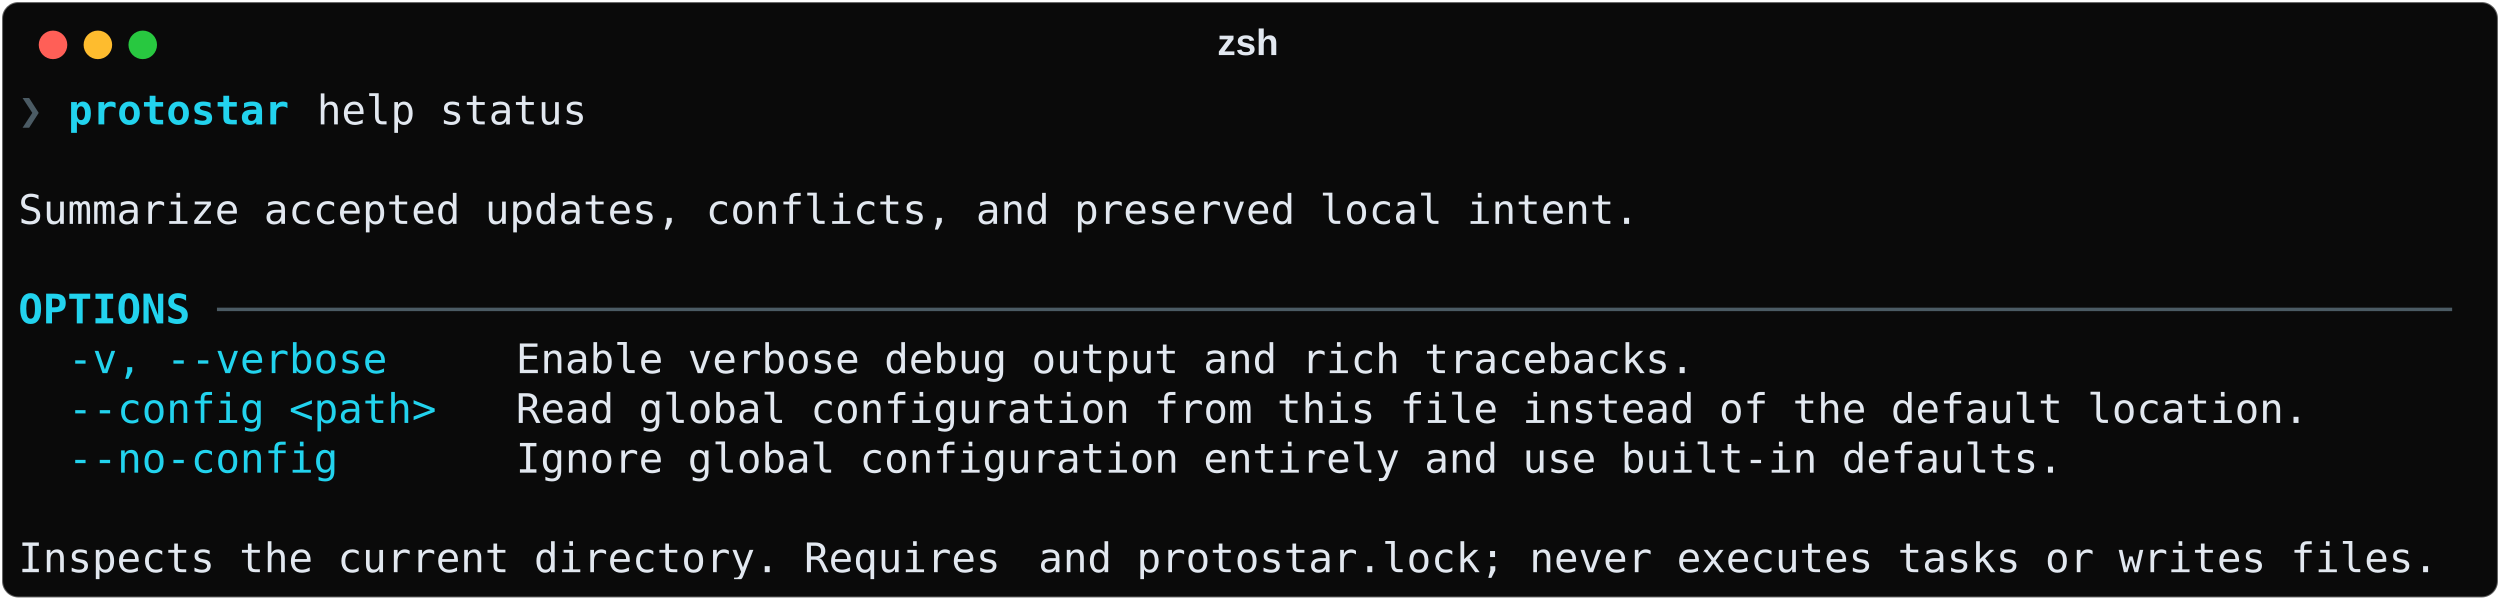
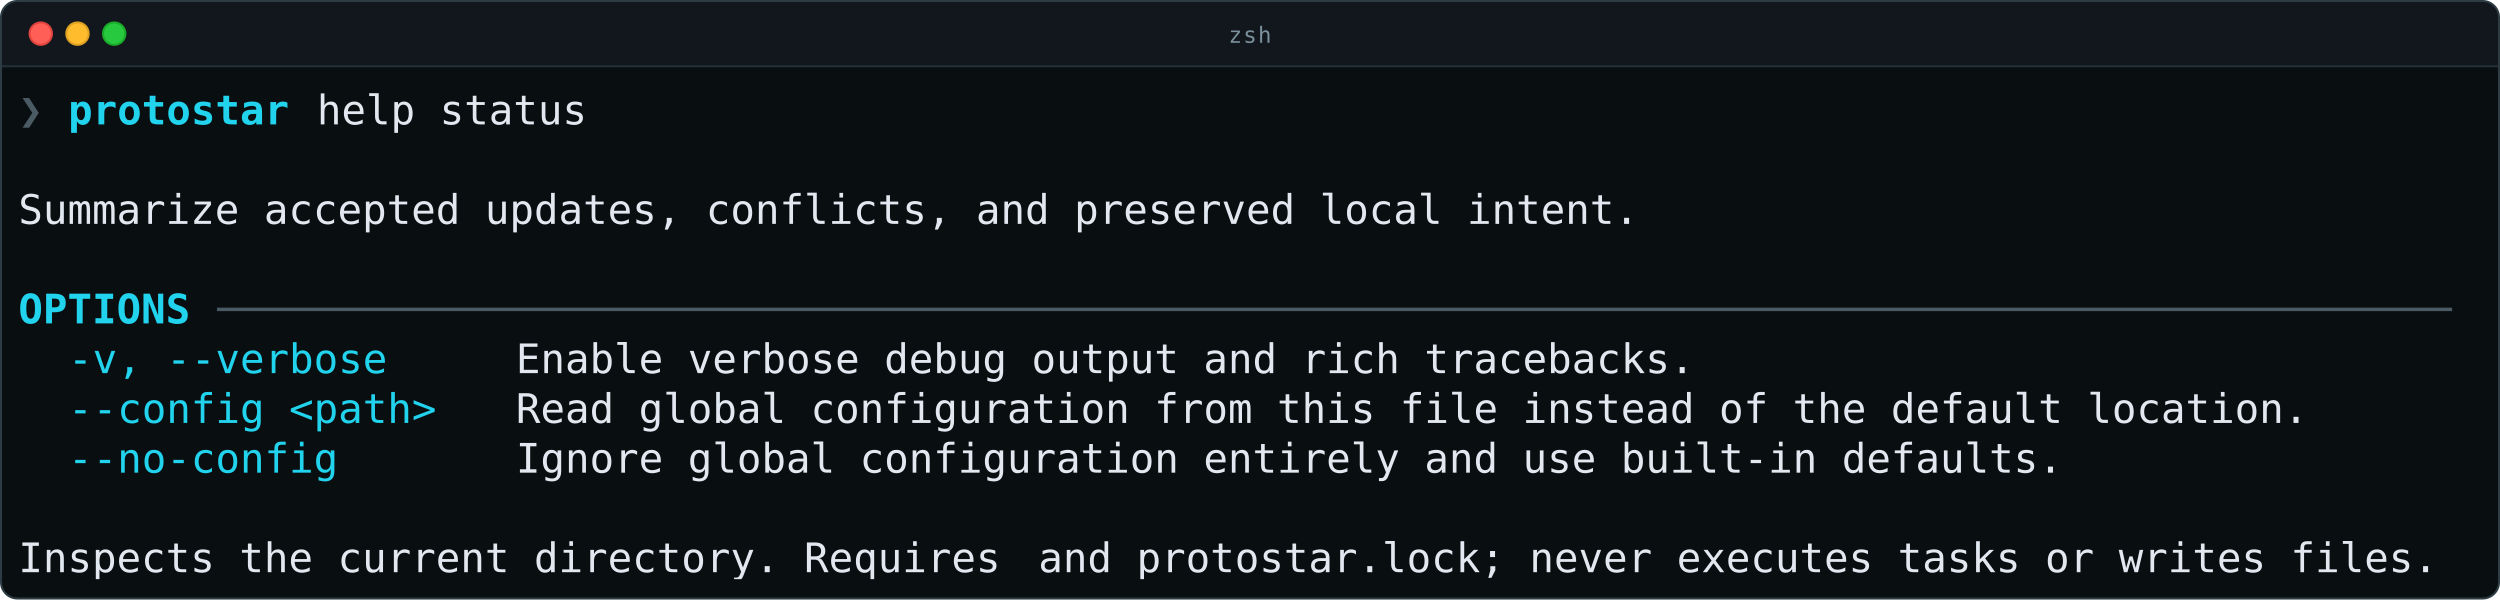
<svg xmlns="http://www.w3.org/2000/svg" class="rich-terminal" viewBox="0 0 1226 294.0">
  <style>

    @font-face {
        font-family: "Fira Code";
        src: local("FiraCode-Regular"),
                url("https://cdnjs.cloudflare.com/ajax/libs/firacode/6.2.0/woff2/FiraCode-Regular.woff2") format("woff2"),
                url("https://cdnjs.cloudflare.com/ajax/libs/firacode/6.2.0/woff/FiraCode-Regular.woff") format("woff");
        font-style: normal;
        font-weight: 400;
    }
    @font-face {
        font-family: "Fira Code";
        src: local("FiraCode-Bold"),
                url("https://cdnjs.cloudflare.com/ajax/libs/firacode/6.2.0/woff2/FiraCode-Bold.woff2") format("woff2"),
                url("https://cdnjs.cloudflare.com/ajax/libs/firacode/6.2.0/woff/FiraCode-Bold.woff") format("woff");
        font-style: bold;
        font-weight: 700;
    }

    .cli_status_help-matrix {
        font-family: Fira Code, monospace;
        font-size: 20px;
        line-height: 24.4px;
        font-variant-east-asian: full-width;
    }

    .cli_status_help-title {
        font-size: 18px;
        font-weight: bold;
        font-family: arial;
    }

    .cli_status_help-r1 { fill: #4b5b64 }
.cli_status_help-r2 { fill: #22d3ee;font-weight: bold }
.cli_status_help-r3 { fill: #e2e8f0 }
.cli_status_help-r4 { fill: #22d3ee }
    </style>
  <defs>
    <clipPath id="cli_status_help-clip-terminal">
      <rect x="0" y="0" width="1206.8" height="243.0" />
    </clipPath>
    <clipPath id="cli_status_help-line-0">
      <rect x="0" y="1.5" width="1207.8" height="24.65" />
    </clipPath>
    <clipPath id="cli_status_help-line-1">
      <rect x="0" y="25.9" width="1207.8" height="24.65" />
    </clipPath>
    <clipPath id="cli_status_help-line-2">
      <rect x="0" y="50.3" width="1207.8" height="24.65" />
    </clipPath>
    <clipPath id="cli_status_help-line-3">
      <rect x="0" y="74.7" width="1207.8" height="24.65" />
    </clipPath>
    <clipPath id="cli_status_help-line-4">
      <rect x="0" y="99.1" width="1207.8" height="24.65" />
    </clipPath>
    <clipPath id="cli_status_help-line-5">
      <rect x="0" y="123.5" width="1207.8" height="24.65" />
    </clipPath>
    <clipPath id="cli_status_help-line-6">
      <rect x="0" y="147.9" width="1207.8" height="24.65" />
    </clipPath>
    <clipPath id="cli_status_help-line-7">
      <rect x="0" y="172.3" width="1207.8" height="24.65" />
    </clipPath>
    <clipPath id="cli_status_help-line-8">
      <rect x="0" y="196.7" width="1207.8" height="24.65" />
    </clipPath>
  </defs>
-   <rect fill="#0a0a0a" stroke="rgba(255,255,255,0.35)" stroke-width="1" x="1" y="1" width="1224" height="292" rx="8" />
-   <text class="cli_status_help-title" fill="#e2e8f0" text-anchor="middle" x="612" y="27">zsh</text>
-   <g transform="translate(26,22)">
-     <circle cx="0" cy="0" r="7" fill="#ff5f57" />
-     <circle cx="22" cy="0" r="7" fill="#febc2e" />
-     <circle cx="44" cy="0" r="7" fill="#28c840" />
-   </g>
+   <rect fill="#090e11" x="0.5" y="0.5" width="1225" height="293" rx="8" />
+   <path fill="#11171c" d="M0.5 32V8.5a8 8 0 0 1 8 -8H1217a8 8 0 0 1 8 8V32Z" />
+   <path stroke="#243138" d="M0.5 32.5H1225" />
+   <circle cx="20" cy="16.5" r="5.5" fill="#ff5f56" stroke="#e0443e" />
+   <circle cx="38" cy="16.5" r="5.5" fill="#ffbd2e" stroke="#dea123" />
+   <circle cx="56" cy="16.5" r="5.5" fill="#27c93f" stroke="#1aab29" />
+   <text fill="#7a909c" x="613" y="21" text-anchor="middle" font-family="JetBrains Mono, Fira Code, monospace" font-size="11" letter-spacing="0.6">zsh</text>
+   <rect fill="none" stroke="#2d3c43" x="0.5" y="0.5" width="1225" height="293" rx="8" />
  <g transform="translate(9, 41)" clip-path="url(#cli_status_help-clip-terminal)">
    <g class="cli_status_help-matrix">
      <text class="cli_status_help-r1" x="0" y="20" textLength="24.4" clip-path="url(#cli_status_help-line-0)">❯ </text>
      <text class="cli_status_help-r2" x="24.4" y="20" textLength="122" clip-path="url(#cli_status_help-line-0)">protostar </text>
      <text class="cli_status_help-r3" x="146.4" y="20" textLength="134.2" clip-path="url(#cli_status_help-line-0)">help status</text>
      <text class="cli_status_help-r3" x="1207.8" y="20" textLength="12.2" clip-path="url(#cli_status_help-line-0)">
</text>
      <text class="cli_status_help-r3" x="1207.8" y="44.4" textLength="12.2" clip-path="url(#cli_status_help-line-1)">
</text>
      <text class="cli_status_help-r3" x="0" y="68.8" textLength="805.2" clip-path="url(#cli_status_help-line-2)">Summarize accepted updates, conflicts, and preserved local intent.</text>
      <text class="cli_status_help-r3" x="1207.8" y="68.8" textLength="12.2" clip-path="url(#cli_status_help-line-2)">
</text>
      <text class="cli_status_help-r3" x="1207.8" y="93.2" textLength="12.2" clip-path="url(#cli_status_help-line-3)">
</text>
      <text class="cli_status_help-r2" x="0" y="117.6" textLength="85.4" clip-path="url(#cli_status_help-line-4)">OPTIONS</text>
      <text class="cli_status_help-r1" x="97.6" y="117.6" textLength="1110.2" clip-path="url(#cli_status_help-line-4)">───────────────────────────────────────────────────────────────────────────────────────────</text>
      <text class="cli_status_help-r3" x="1207.8" y="117.6" textLength="12.2" clip-path="url(#cli_status_help-line-4)">
</text>
      <text class="cli_status_help-r4" x="24.4" y="142" textLength="183" clip-path="url(#cli_status_help-line-5)">-v, --verbose  </text>
      <text class="cli_status_help-r3" x="244" y="142" textLength="890.6" clip-path="url(#cli_status_help-line-5)">Enable verbose debug output and rich tracebacks.                         </text>
      <text class="cli_status_help-r3" x="1207.8" y="142" textLength="12.2" clip-path="url(#cli_status_help-line-5)">
</text>
      <text class="cli_status_help-r4" x="24.4" y="166.4" textLength="183" clip-path="url(#cli_status_help-line-6)">--config &lt;path&gt;</text>
      <text class="cli_status_help-r3" x="244" y="166.4" textLength="890.6" clip-path="url(#cli_status_help-line-6)">Read global configuration from this file instead of the default location.</text>
      <text class="cli_status_help-r3" x="1207.8" y="166.4" textLength="12.2" clip-path="url(#cli_status_help-line-6)">
</text>
      <text class="cli_status_help-r4" x="24.4" y="190.8" textLength="183" clip-path="url(#cli_status_help-line-7)">--no-config    </text>
      <text class="cli_status_help-r3" x="244" y="190.8" textLength="890.6" clip-path="url(#cli_status_help-line-7)">Ignore global configuration entirely and use built-in defaults.          </text>
      <text class="cli_status_help-r3" x="1207.8" y="190.8" textLength="12.2" clip-path="url(#cli_status_help-line-7)">
</text>
      <text class="cli_status_help-r3" x="1207.8" y="215.2" textLength="12.2" clip-path="url(#cli_status_help-line-8)">
</text>
      <text class="cli_status_help-r3" x="0" y="239.6" textLength="500.2" clip-path="url(#cli_status_help-line-9)">Inspects the current directory. Requires </text>
      <text class="cli_status_help-r3" x="500.2" y="239.6" textLength="707.6" clip-path="url(#cli_status_help-line-9)"> and protostar.lock; never executes tasks or writes files.</text>
      <text class="cli_status_help-r3" x="1207.8" y="239.6" textLength="12.2" clip-path="url(#cli_status_help-line-9)">
</text>
    </g>
  </g>
</svg>
